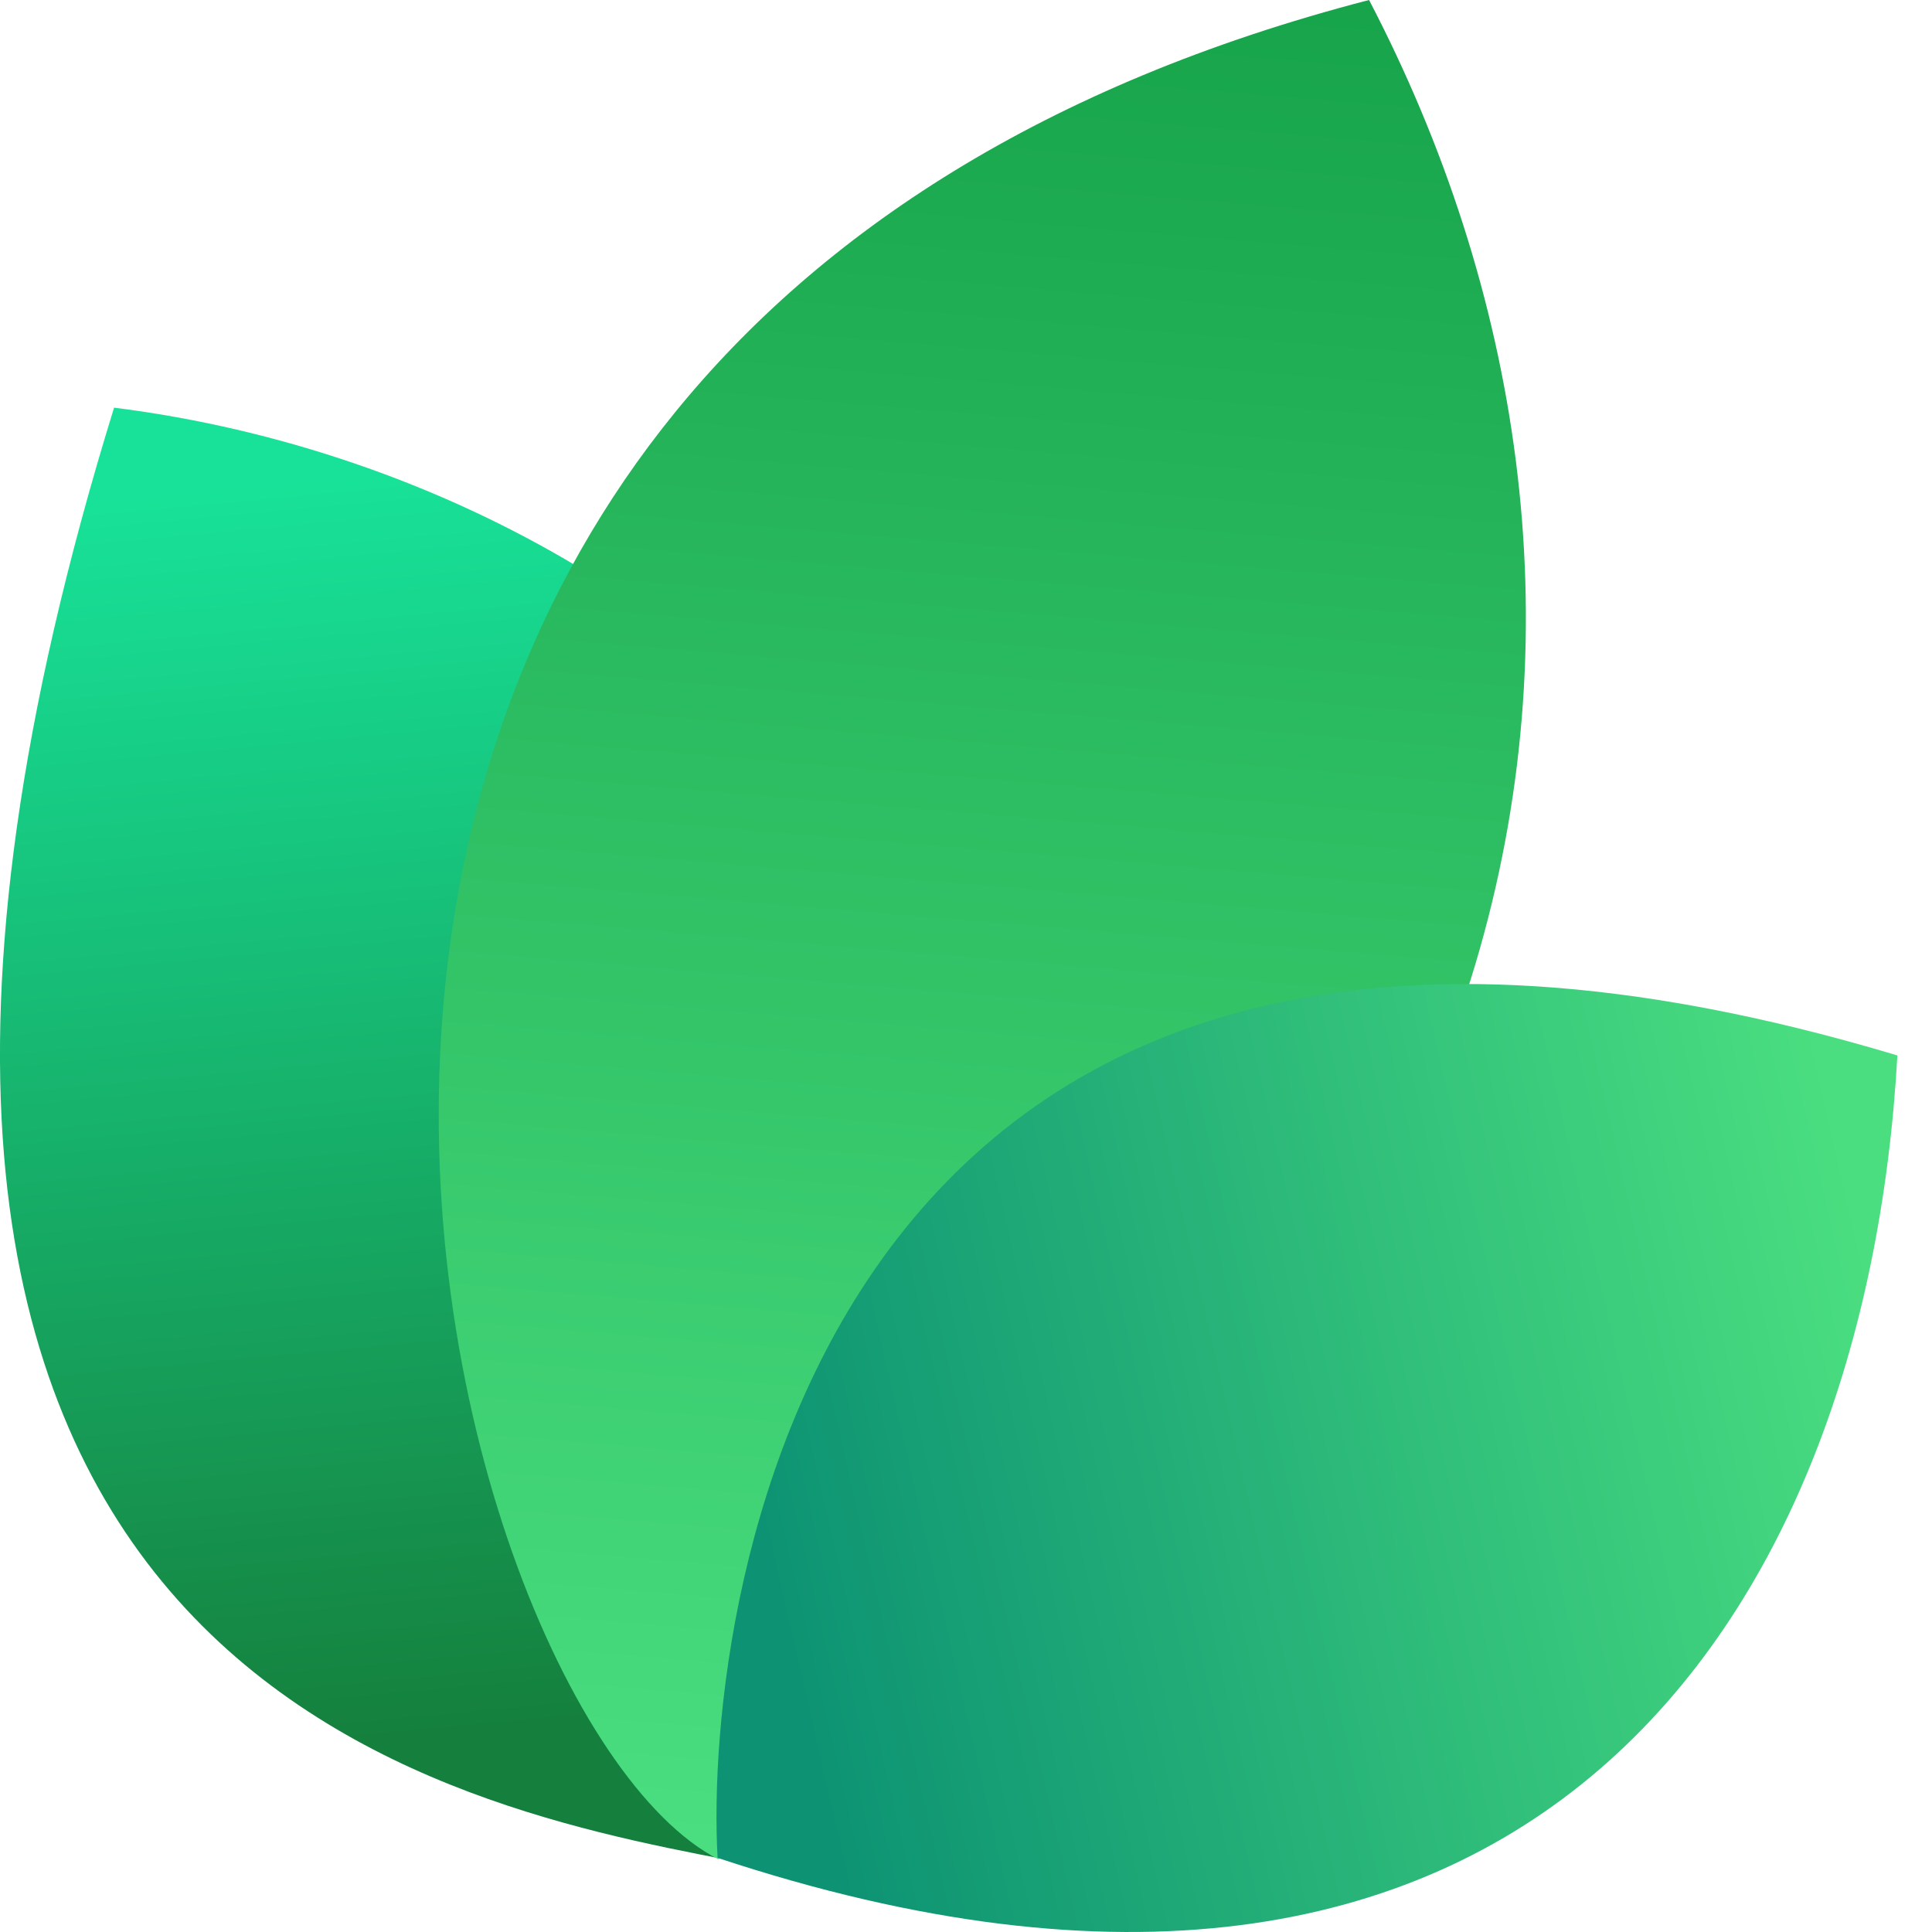
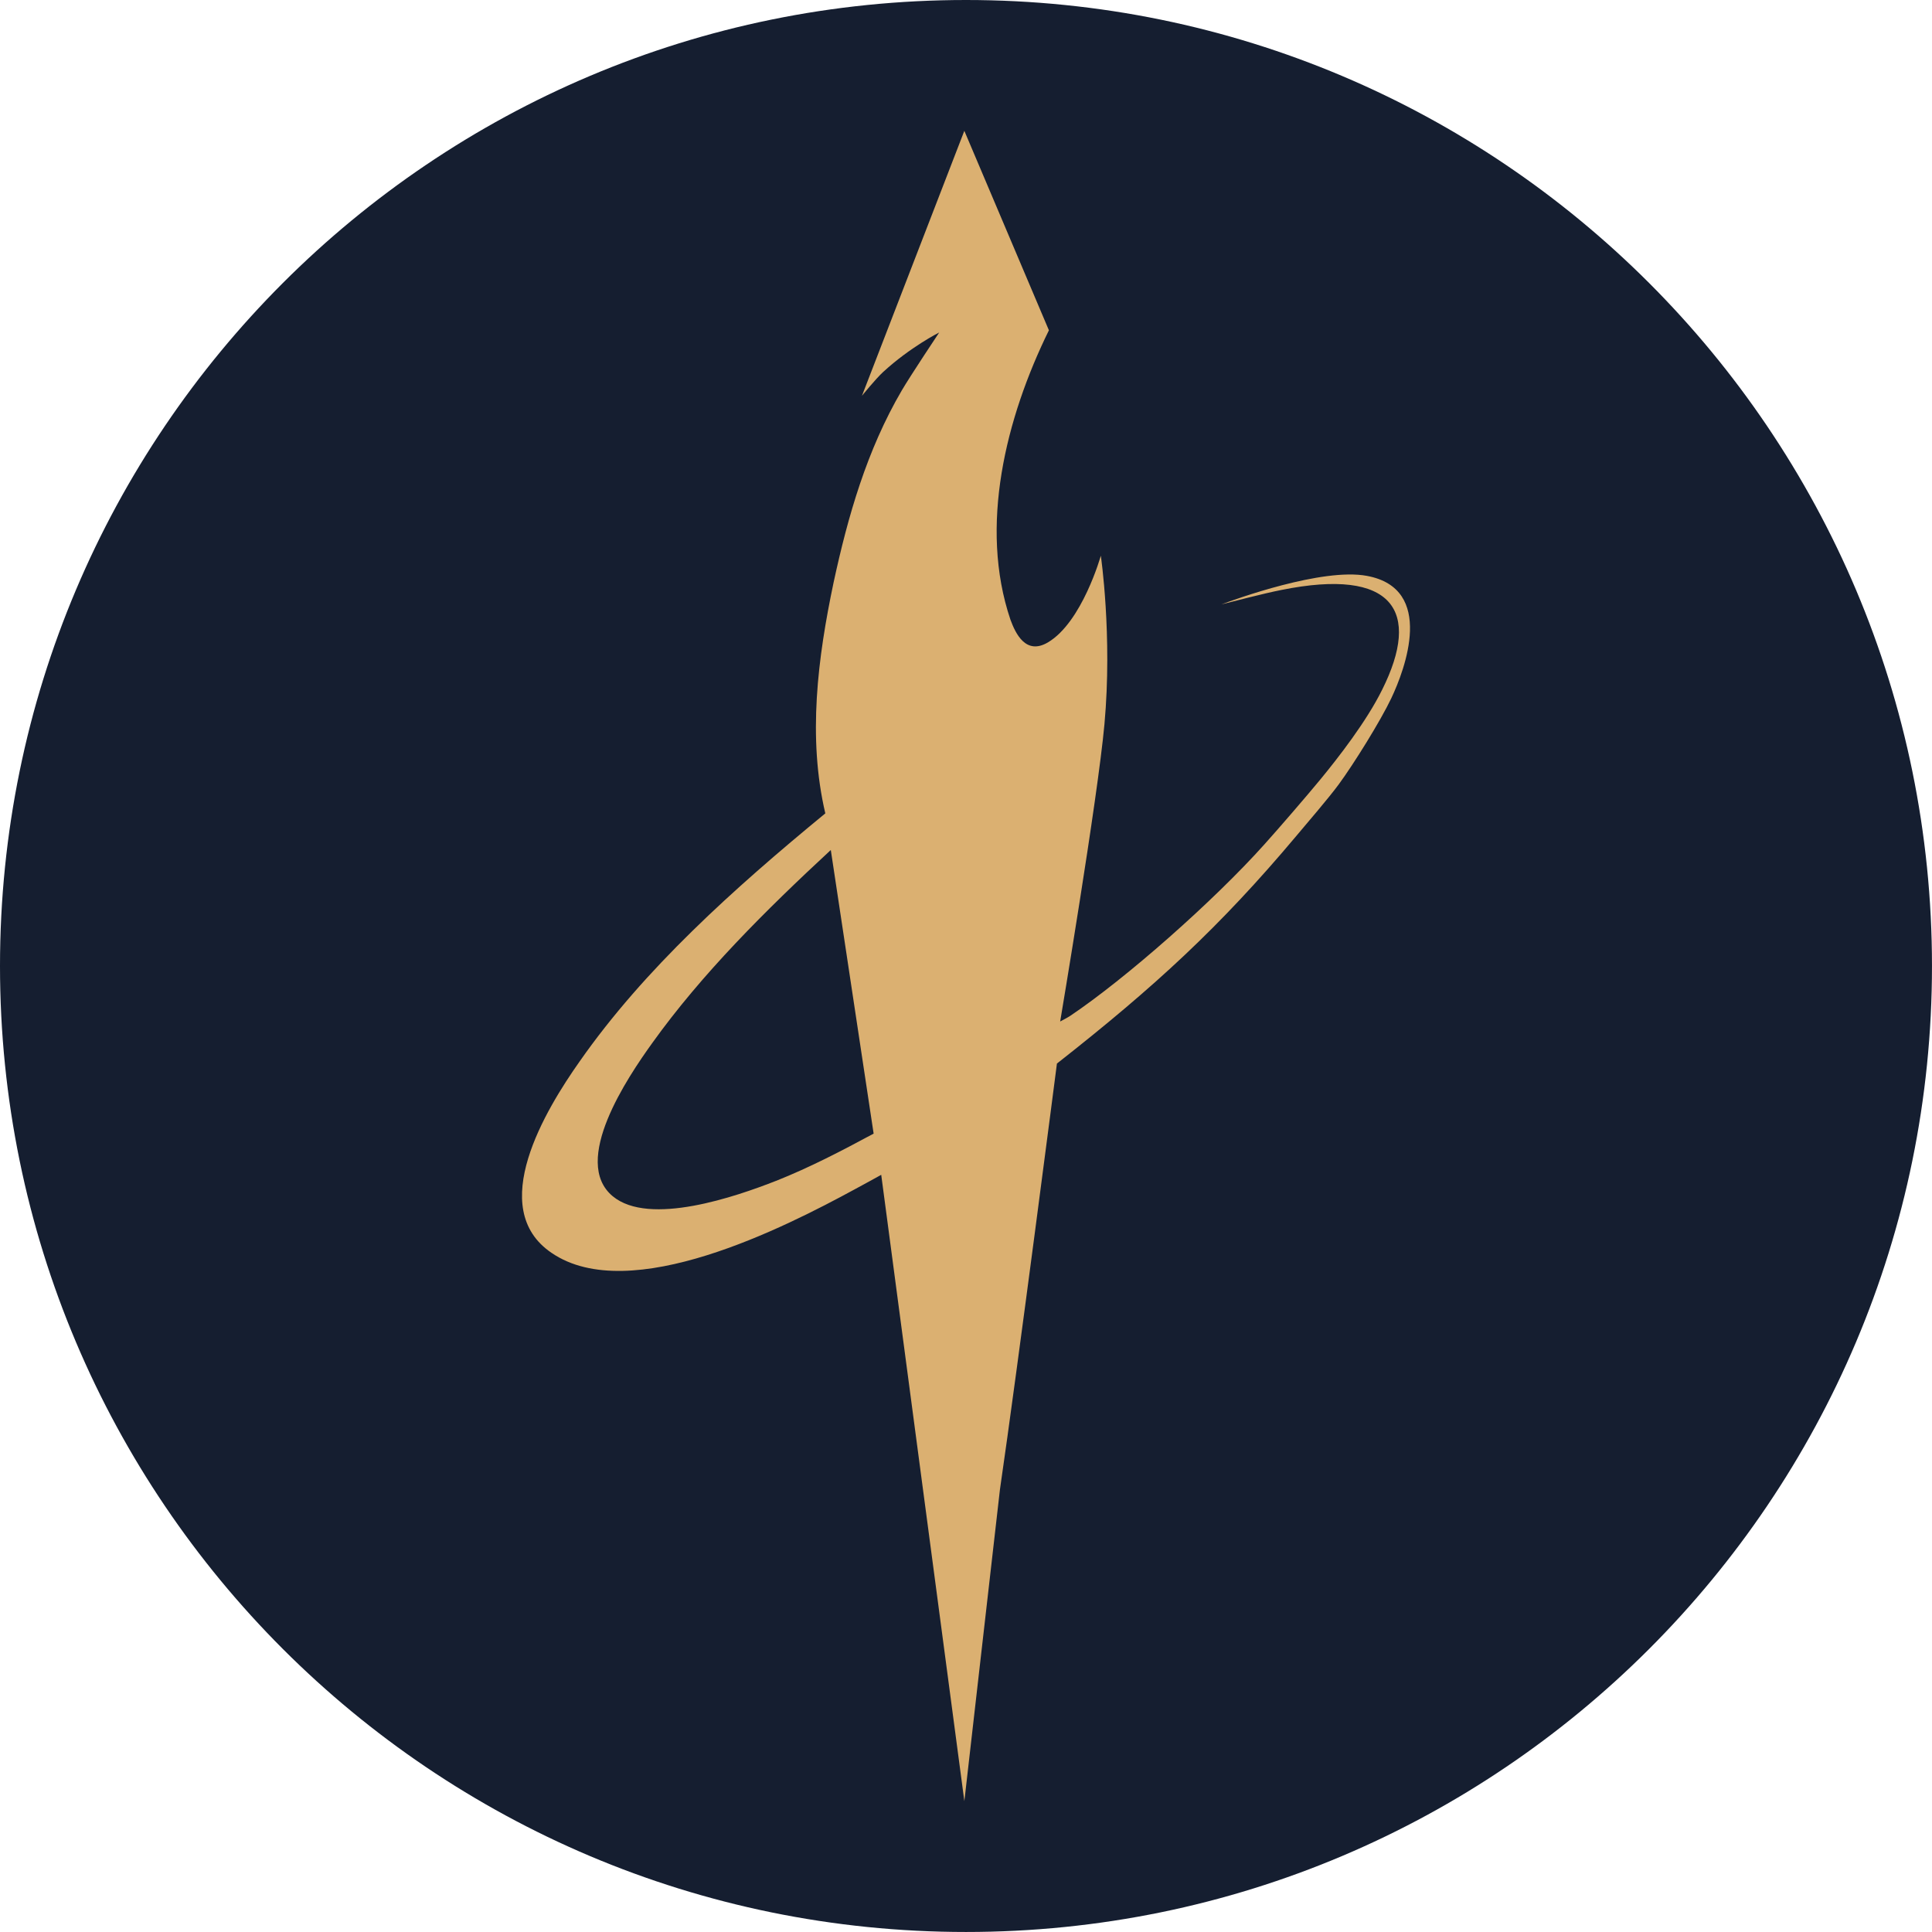
- <svg xmlns="http://www.w3.org/2000/svg" width="24" height="24" viewBox="0 0 24 24" fill="none">
-   <path d="M9.061 23.108C5.268 22.377 -3.391 20.627 1.417 5.064C9.634 6.099 16.973 14.064 9.061 23.108Z" fill="url(#paint0_linear_17557_2021)" />
-   <path d="M8.919 23.094C5.276 21.222 0.784 4.209 17.007 0C20.757 7.193 19.621 16.545 8.919 23.094Z" fill="url(#paint1_linear_17557_2021)" />
-   <path d="M8.914 23.079C8.735 19.882 10.159 9.085 23.57 13.111C23.181 20.123 18.984 26.418 8.914 23.079Z" fill="url(#paint2_linear_17557_2021)" />
+ <svg xmlns="http://www.w3.org/2000/svg" id="Layer_2" data-name="Layer 2" viewBox="0 0 982.35 982.35">
  <defs>
-     <linearGradient id="paint0_linear_17557_2021" x1="3.776" y1="5.916" x2="5.232" y2="21.559" gradientUnits="userSpaceOnUse">
-       <stop stop-color="#18E299" />
-       <stop offset="1" stop-color="#15803D" />
-     </linearGradient>
-     <linearGradient id="paint1_linear_17557_2021" x1="12.171" y1="-0.718" x2="10.19" y2="22.983" gradientUnits="userSpaceOnUse">
-       <stop stop-color="#16A34A" />
-       <stop offset="1" stop-color="#4ADE80" />
-     </linearGradient>
-     <linearGradient id="paint2_linear_17557_2021" x1="23.133" y1="15.353" x2="9.338" y2="18.52" gradientUnits="userSpaceOnUse">
-       <stop stop-color="#4ADE80" />
-       <stop offset="1" stop-color="#0D9373" />
-     </linearGradient>
+     <style>
+       .cls-1 {
+         fill: #151e30;
+       }
+ 
+       .cls-2 {
+         fill: #dbb071;
+       }
+     </style>
  </defs>
+   <g id="Layer_1-2" data-name="Layer 1">
+     <circle class="cls-1" cx="491.17" cy="491.17" r="491.17" />
+     <g id="DESERT_SAND" data-name="DESERT SAND">
+       <path class="cls-2" d="M559.73,282.55s-9.48,33.83-26.95,44.11c-11.18,6.58-16.43-4.54-19.01-11.58-16.06-47.48-2.4-102.44,19.56-147.14l-43-101.42-52.06,134.73s7.01-8.65,10.72-12.06c13.88-12.77,28.55-20.13,28.55-20.13,0,0-14.57,21.88-18.96,29.36-17.91,30.55-27.5,64.34-34.7,97.61-8.12,38.54-13.29,78.99-4.24,117.54-46.69,38.4-92.1,79.14-124.95,126.18-17.16,24.33-47.8,74.6-14.21,97.31,39.87,27.26,118.86-13.19,153.93-32.24,2.03-1.03,13.66-7.47,13.66-7.47l42.27,318.47,18.09-158.43c8.86-60.67,28.98-216.61,28.98-216.61,49.65-38.98,82.87-69.47,121.63-115.63,5.54-6.6,16.62-19.47,21.59-26.23,7.74-10.51,21.35-32.43,26.76-43.82,7.01-14.75,22.52-55.84-12.37-62.29-22.7-4.25-67.37,12.02-74.01,14.51,4.24-1.03,21.41-5.57,30.45-7.33,57.22-11.58,71.24,10.84,51.31,50.71-7.94,16.12-22.43,34.71-31.38,45.58-6.88,8.36-21.04,24.77-28.42,32.98-25.84,28.87-70.67,68.4-98.93,87.35-1.16.78-4.98,2.78-4.98,2.78,0,0,19.08-113.27,22.52-151.25,4.08-45.08-1.85-85.59-1.85-85.59ZM394.55,600.43c-20.12,7.91-64.41,23.3-83.05,7.77-21.23-17.73,7.57-60.38,20.12-77.82,25.29-35.32,57.59-67.42,90.81-98.19l21.78,144.21c-16.06,8.65-32.3,17.15-49.65,24.04Z" />
+     </g>
+   </g>
</svg>
